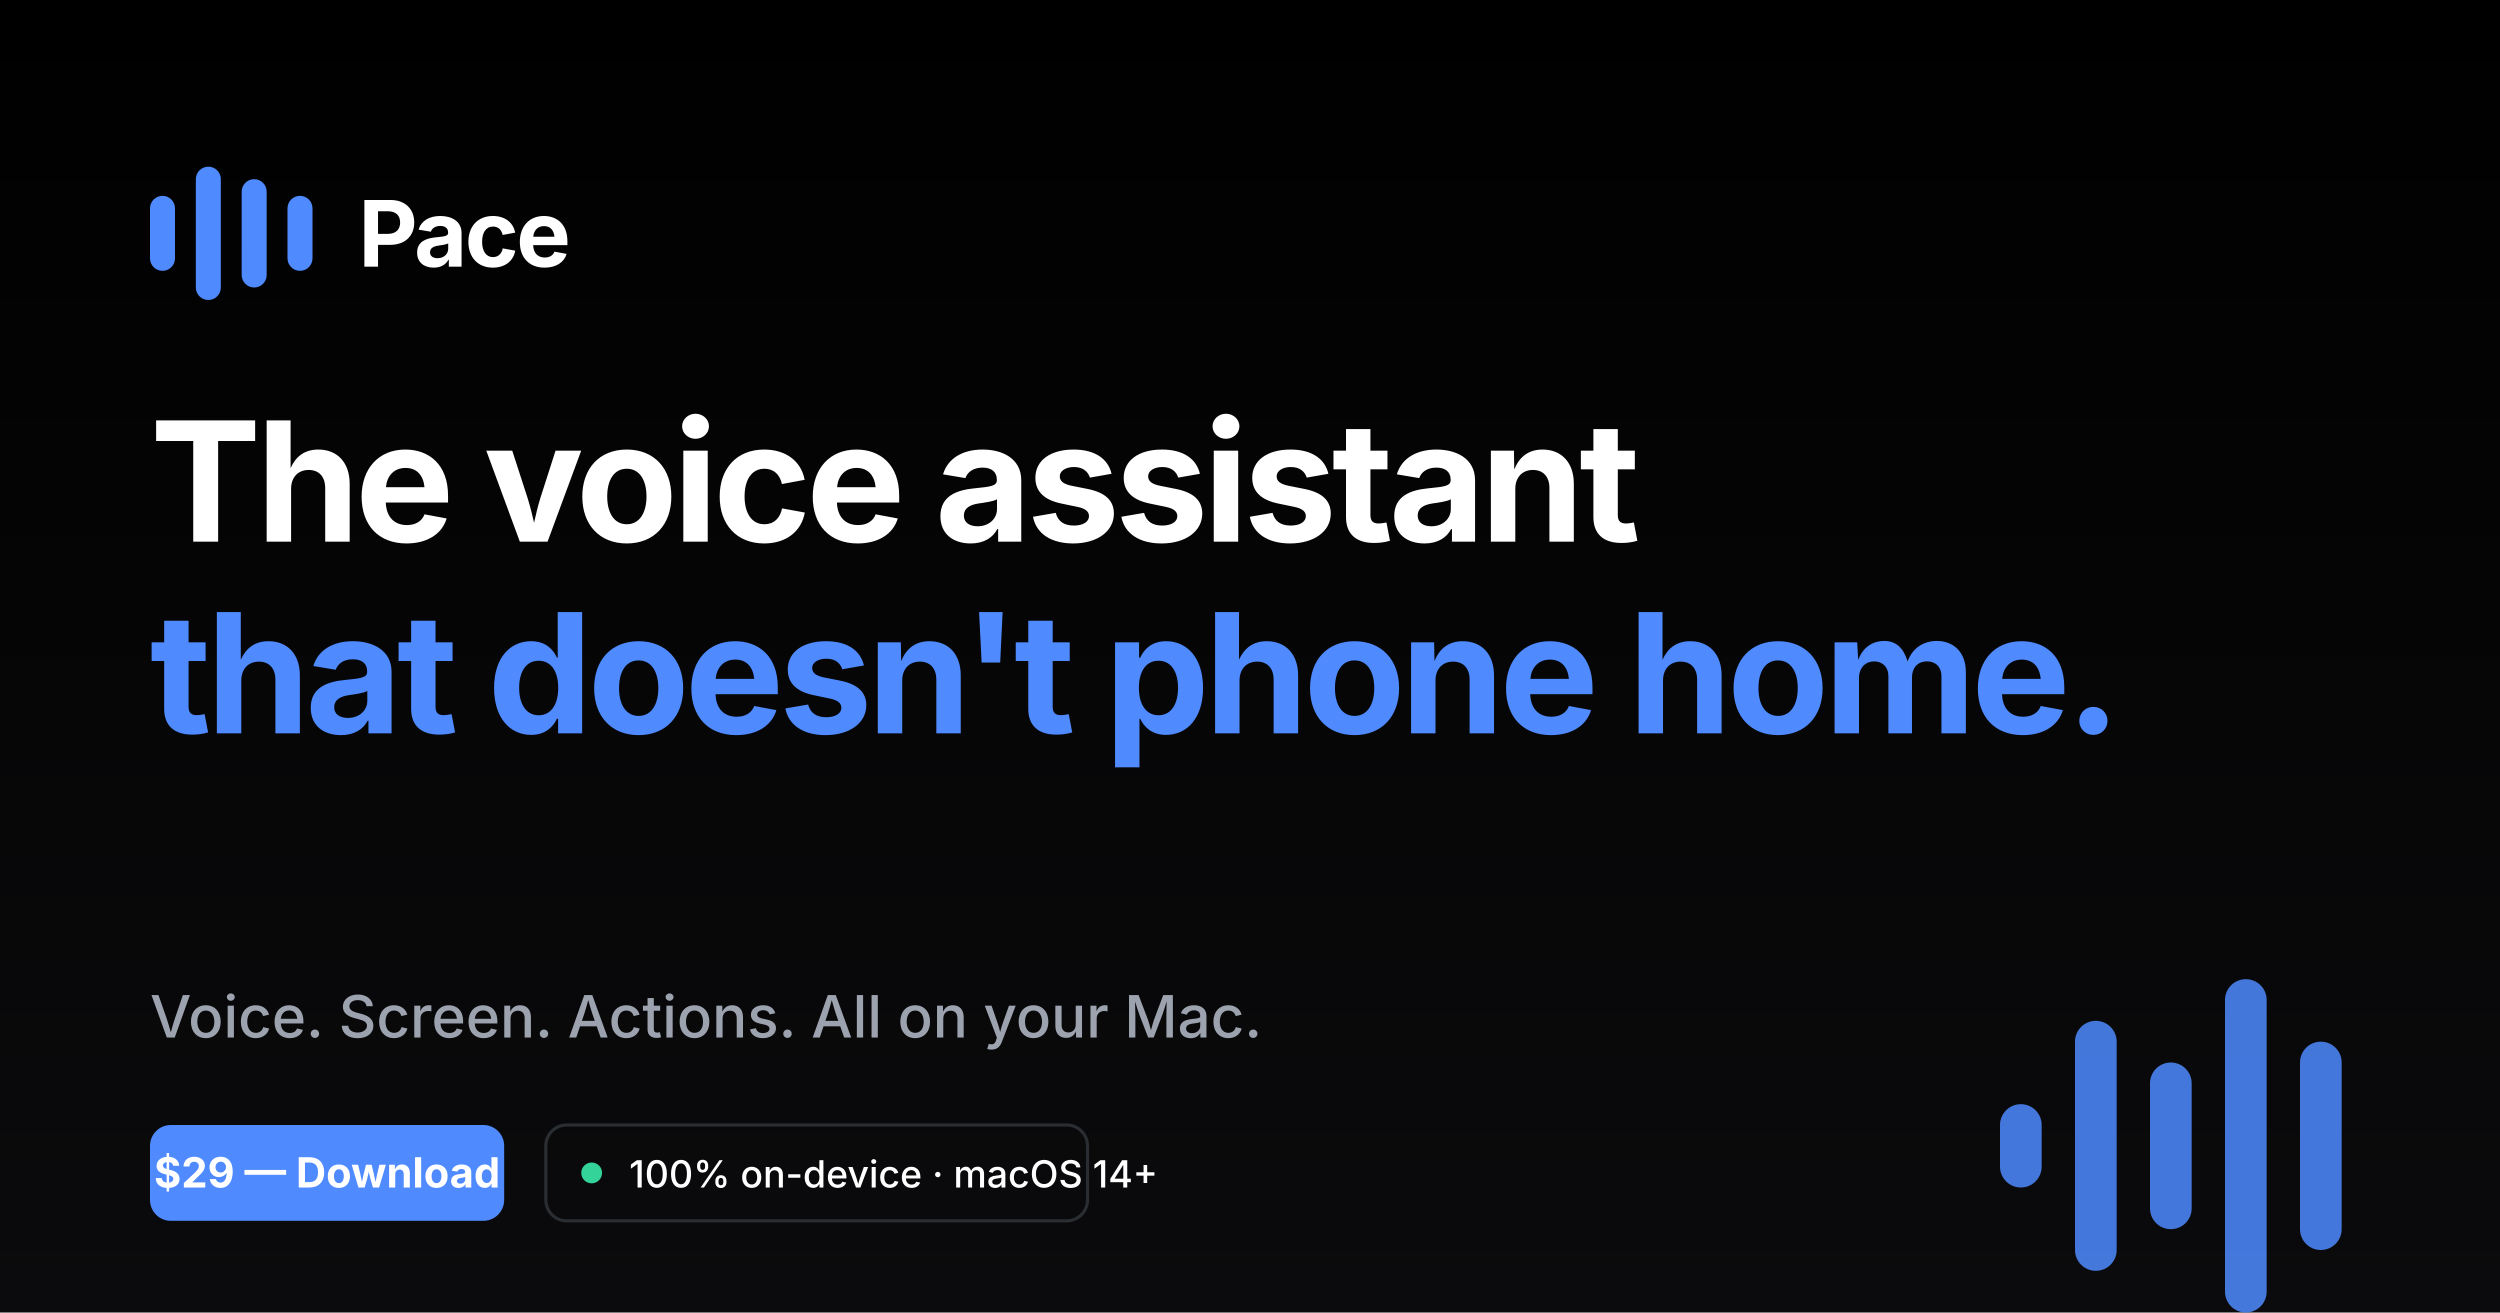
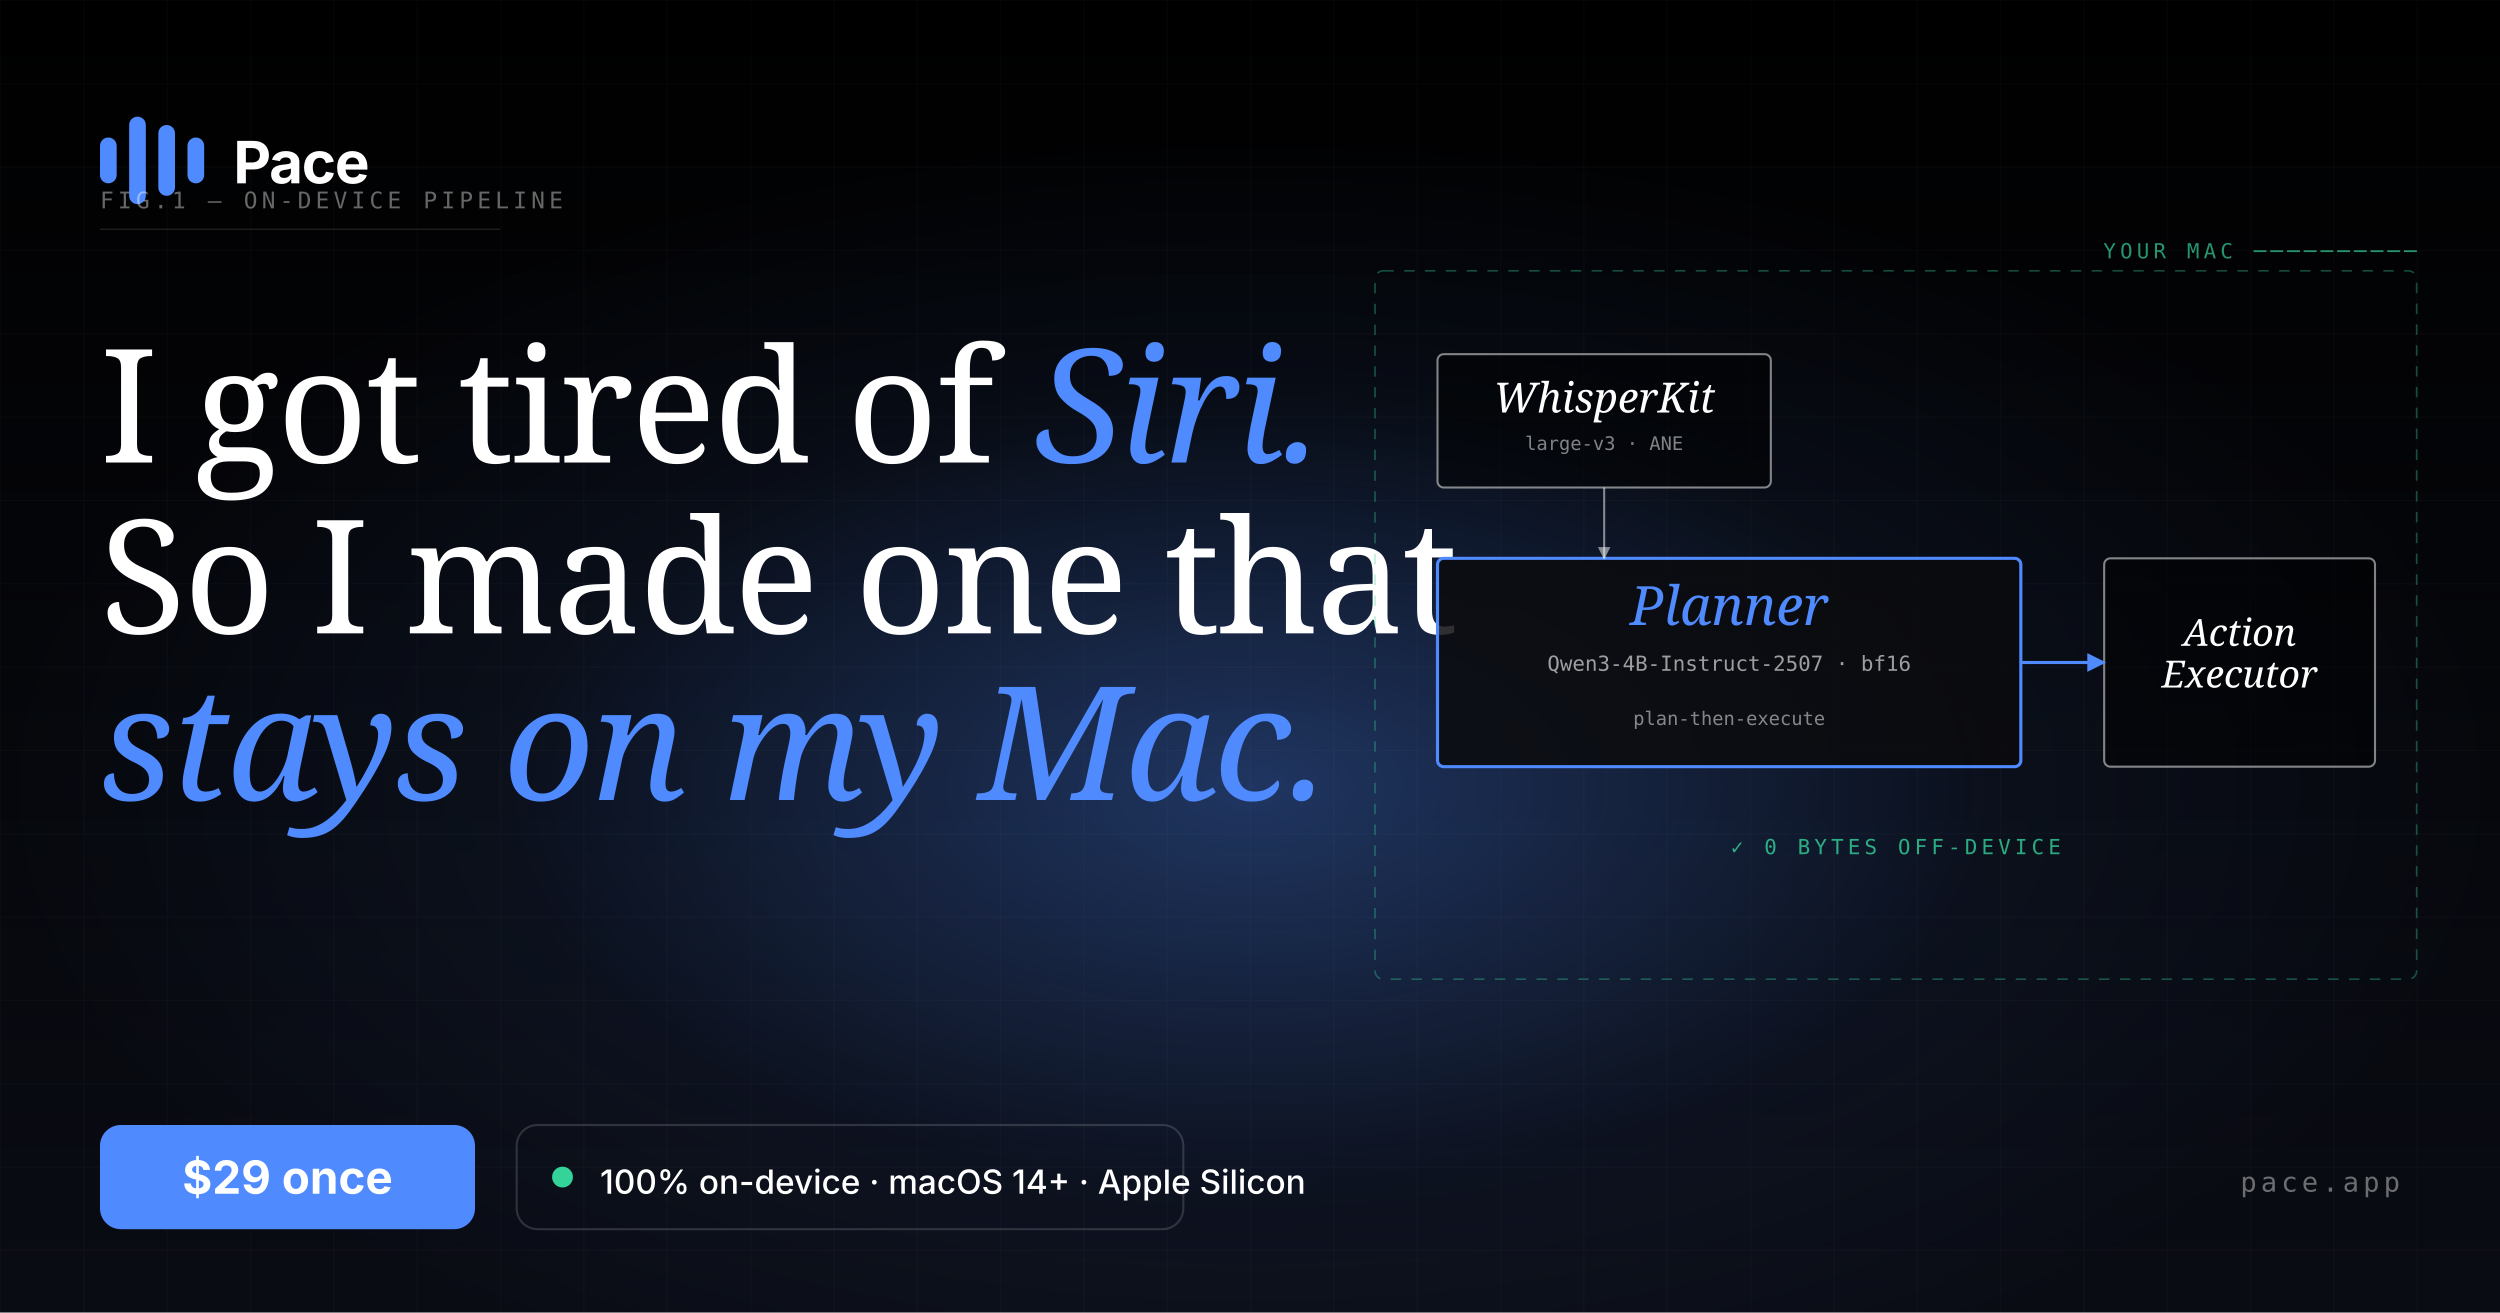
<svg xmlns="http://www.w3.org/2000/svg" viewBox="0 0 1200 630" width="1200" height="630">
  <defs>
-     <linearGradient id="bg" x1="0" y1="0" x2="0" y2="1">
-       <stop offset="0" stop-color="#000000" />
-       <stop offset="1" stop-color="#0b0b0d" />
+     <linearGradient id="ogBg" x1="0" y1="0" x2="0" y2="1">
+       <stop offset="0%" stop-color="#000000" />
+       <stop offset="100%" stop-color="#0a0c14" />
    </linearGradient>
+     <radialGradient id="ogAurora" cx="50%" cy="60%" r="50%">
+       <stop offset="0%" stop-color="#4f8bff" stop-opacity="0.35" />
+       <stop offset="60%" stop-color="#4f8bff" stop-opacity="0.06" />
+       <stop offset="100%" stop-color="#4f8bff" stop-opacity="0" />
+     </radialGradient>
+     <pattern id="ogGrid" width="40" height="40" patternUnits="userSpaceOnUse">
+       <path d="M 40 0 L 0 0 0 40" fill="none" stroke="rgba(255,255,255,0.04)" stroke-width="0.5" />
+     </pattern>
+     <marker id="ogArrow" viewBox="0 0 10 10" refX="9" refY="5" markerWidth="6" markerHeight="6" orient="auto-start-reverse">
+       <path d="M 0 0 L 10 5 L 0 10 z" fill="rgba(255,255,255,0.5)" />
+     </marker>
+     <marker id="ogArrowAccent" viewBox="0 0 10 10" refX="9" refY="5" markerWidth="6" markerHeight="6" orient="auto-start-reverse">
+       <path d="M 0 0 L 10 5 L 0 10 z" fill="#4f8bff" />
+     </marker>
  </defs>
-   <rect width="1200" height="630" fill="url(#bg)" />
-   <g transform="translate(72, 80)">
+   <rect width="1200" height="630" fill="url(#ogBg)" />
+   <rect width="1200" height="630" fill="url(#ogAurora)" />
+   <rect width="1200" height="630" fill="url(#ogGrid)" />
+   <g transform="translate(48, 56)">
    <g fill="#4f8bff">
-       <rect x="0" y="14" width="12" height="36" rx="6" />
-       <rect x="22" y="0" width="12" height="64" rx="6" />
-       <rect x="44" y="6" width="12" height="52" rx="6" />
-       <rect x="66" y="14" width="12" height="36" rx="6" />
+       <rect x="0" y="10" width="8" height="22" rx="4" />
+       <rect x="14" y="0" width="8" height="42" rx="4" />
+       <rect x="28" y="4" width="8" height="34" rx="4" />
+       <rect x="42" y="10" width="8" height="22" rx="4" />
    </g>
-     <text x="100" y="48" font-family="Inter, -apple-system, sans-serif" font-weight="700" font-size="44" fill="#ffffff" letter-spacing="-1.2">Pace</text>
+     <text x="64" y="32" font-family="Inter, -apple-system, sans-serif" font-weight="700" font-size="28" fill="#ffffff" letter-spacing="-0.6">Pace</text>
  </g>
-   <text x="72" y="260" font-family="Inter, -apple-system, sans-serif" font-weight="700" font-size="80" fill="#ffffff" letter-spacing="-2.4">
-     <tspan x="72" dy="0">The voice assistant</tspan>
-     <tspan x="72" dy="92" fill="#4f8bff">that doesn't phone home.</tspan>
+   <text x="48" y="100" font-family="ui-monospace, monospace" font-size="11" fill="rgba(255,255,255,0.4)" letter-spacing="2">FIG.1 — ON-DEVICE PIPELINE</text>
+   <line x1="48" y1="110" x2="240" y2="110" stroke="rgba(255,255,255,0.15)" stroke-width="0.5" />
+   <text x="48" y="222" font-family="'Instrument Serif', Georgia, serif" font-weight="400" font-size="76" fill="#ffffff" letter-spacing="-1.2">
+     <tspan x="48" dy="0">I got tired of </tspan>
+     <tspan font-style="italic" fill="#4f8bff">Siri.</tspan>
  </text>
-   <text x="72" y="498" font-family="Inter, -apple-system, sans-serif" font-weight="500" font-size="28" fill="#9ca3af">
-     <tspan x="72" dy="0">Voice. Screen. Actions. All on your Mac.</tspan>
+   <text x="48" y="304" font-family="'Instrument Serif', Georgia, serif" font-weight="400" font-size="76" fill="#ffffff" letter-spacing="-1.2">
+     <tspan x="48" dy="0">So I made one that </tspan>
  </text>
-   <g transform="translate(72, 540)">
-     <rect width="170" height="46" rx="10" fill="#4f8bff" />
-     <text x="85" y="30" text-anchor="middle" font-family="Inter, -apple-system, sans-serif" font-weight="700" font-size="20" fill="#ffffff">$29 — Download</text>
+   <text x="48" y="384" font-family="'Instrument Serif', Georgia, serif" font-weight="400" font-style="italic" font-size="76" fill="#4f8bff" letter-spacing="-1.2">stays on my Mac.</text>
+   <g transform="translate(660, 130)">
+     <rect x="0" y="0" width="500" height="340" rx="4" fill="none" stroke="rgba(52,211,153,0.35)" stroke-width="0.8" stroke-dasharray="5 5" />
+     <text x="500" y="-6" text-anchor="end" font-family="ui-monospace, monospace" font-size="10" fill="rgba(52,211,153,0.7)" letter-spacing="2">YOUR MAC ──────────</text>
+     <rect x="30" y="40" width="160" height="64" rx="3" fill="rgba(0,0,0,0.5)" stroke="rgba(255,255,255,0.5)" stroke-width="1" />
+     <text x="110" y="68" text-anchor="middle" font-family="'Instrument Serif', serif" font-size="20" fill="white" font-style="italic">WhisperKit</text>
+     <text x="110" y="86" text-anchor="middle" font-family="ui-monospace, monospace" font-size="9" fill="rgba(255,255,255,0.5)">large-v3 · ANE</text>
+     <rect x="30" y="138" width="280" height="100" rx="3" fill="rgba(11,11,13,0.85)" stroke="#4f8bff" stroke-width="1.5" />
+     <text x="170" y="170" text-anchor="middle" font-family="'Instrument Serif', serif" font-size="26" fill="#4f8bff" font-style="italic">Planner</text>
+     <text x="170" y="192" text-anchor="middle" font-family="ui-monospace, monospace" font-size="10" fill="rgba(255,255,255,0.6)">Qwen3-4B-Instruct-2507 · bf16</text>
+     <text x="170" y="218" text-anchor="middle" font-family="ui-monospace, monospace" font-size="9" fill="rgba(255,255,255,0.5)">plan-then-execute</text>
+     <rect x="350" y="138" width="130" height="100" rx="3" fill="rgba(0,0,0,0.5)" stroke="rgba(255,255,255,0.5)" stroke-width="1" />
+     <text x="415" y="180" text-anchor="middle" font-family="'Instrument Serif', serif" font-size="18" fill="white" font-style="italic">Action</text>
+     <text x="415" y="200" text-anchor="middle" font-family="'Instrument Serif', serif" font-size="18" fill="white" font-style="italic">Executor</text>
+     <g fill="none" stroke="rgba(255,255,255,0.5)" stroke-width="1">
+       <path d="M 110 104 L 110 138" marker-end="url(#ogArrow)" />
+     </g>
+     <g fill="none" stroke="#4f8bff" stroke-width="1.5">
+       <path d="M 310 188 L 350 188" marker-end="url(#ogArrowAccent)" />
+     </g>
+     <text x="250" y="280" text-anchor="middle" font-family="ui-monospace, monospace" font-size="10" fill="rgba(52,211,153,0.8)" letter-spacing="2">✓ 0 BYTES OFF-DEVICE</text>
  </g>
-   <g transform="translate(262, 540)">
-     <rect width="260" height="46" rx="10" fill="none" stroke="#2a2d31" stroke-width="1.5" />
-     <circle cx="22" cy="23" r="5" fill="#34d399" />
-     <text x="40" y="30" font-family="Inter, -apple-system, sans-serif" font-weight="500" font-size="18" fill="#ffffff">100% on-device · macOS 14+</text>
+   <g transform="translate(48, 540)">
+     <rect width="180" height="50" rx="10" fill="#4f8bff" />
+     <text x="90" y="33" text-anchor="middle" font-family="Inter, -apple-system, sans-serif" font-weight="700" font-size="22" fill="#ffffff">$29 once</text>
  </g>
-   <g transform="translate(960, 470)" fill="#4f8bff" opacity="0.85">
-     <rect x="0" y="60" width="20" height="40" rx="10" />
-     <rect x="36" y="20" width="20" height="120" rx="10" />
-     <rect x="72" y="40" width="20" height="80" rx="10" />
-     <rect x="108" y="0" width="20" height="160" rx="10" />
-     <rect x="144" y="30" width="20" height="100" rx="10" />
+   <g transform="translate(248, 540)">
+     <rect width="320" height="50" rx="10" fill="none" stroke="rgba(255,255,255,0.15)" stroke-width="1" />
+     <circle cx="22" cy="25" r="5" fill="#34d399" />
+     <text x="40" y="33" font-family="Inter, -apple-system, sans-serif" font-weight="500" font-size="16" fill="#ffffff">100% on-device · macOS 14+ · Apple Silicon</text>
  </g>
+   <text x="1152" y="572" text-anchor="end" font-family="ui-monospace, monospace" font-size="13" fill="rgba(255,255,255,0.4)" letter-spacing="2">pace.app</text>
</svg>
